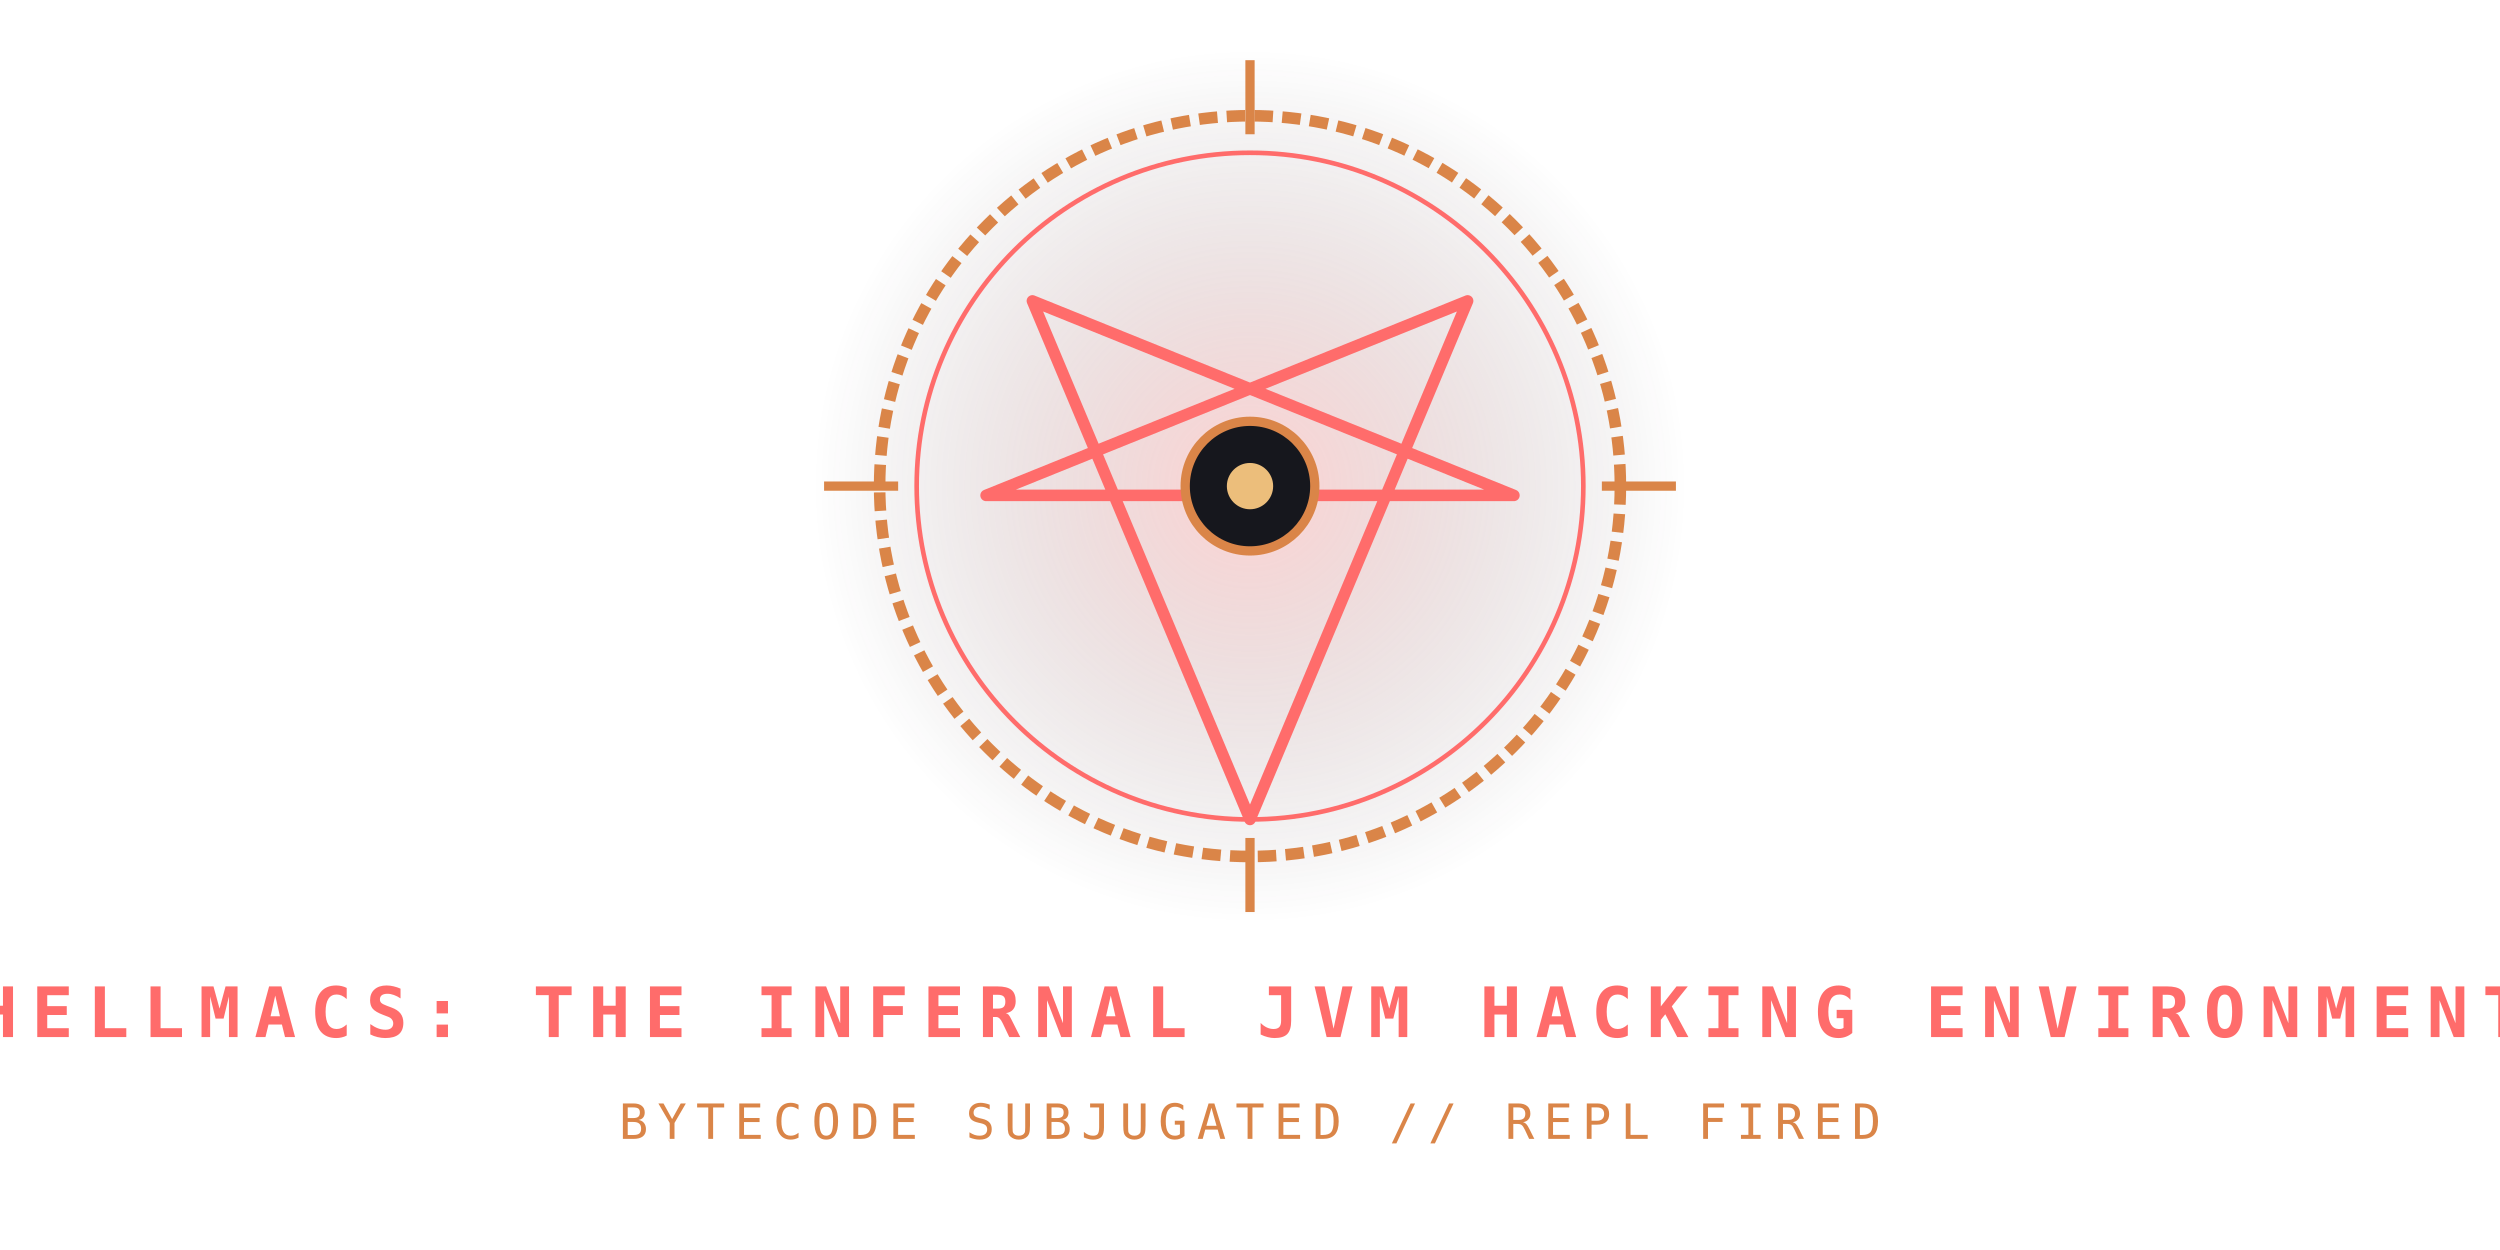
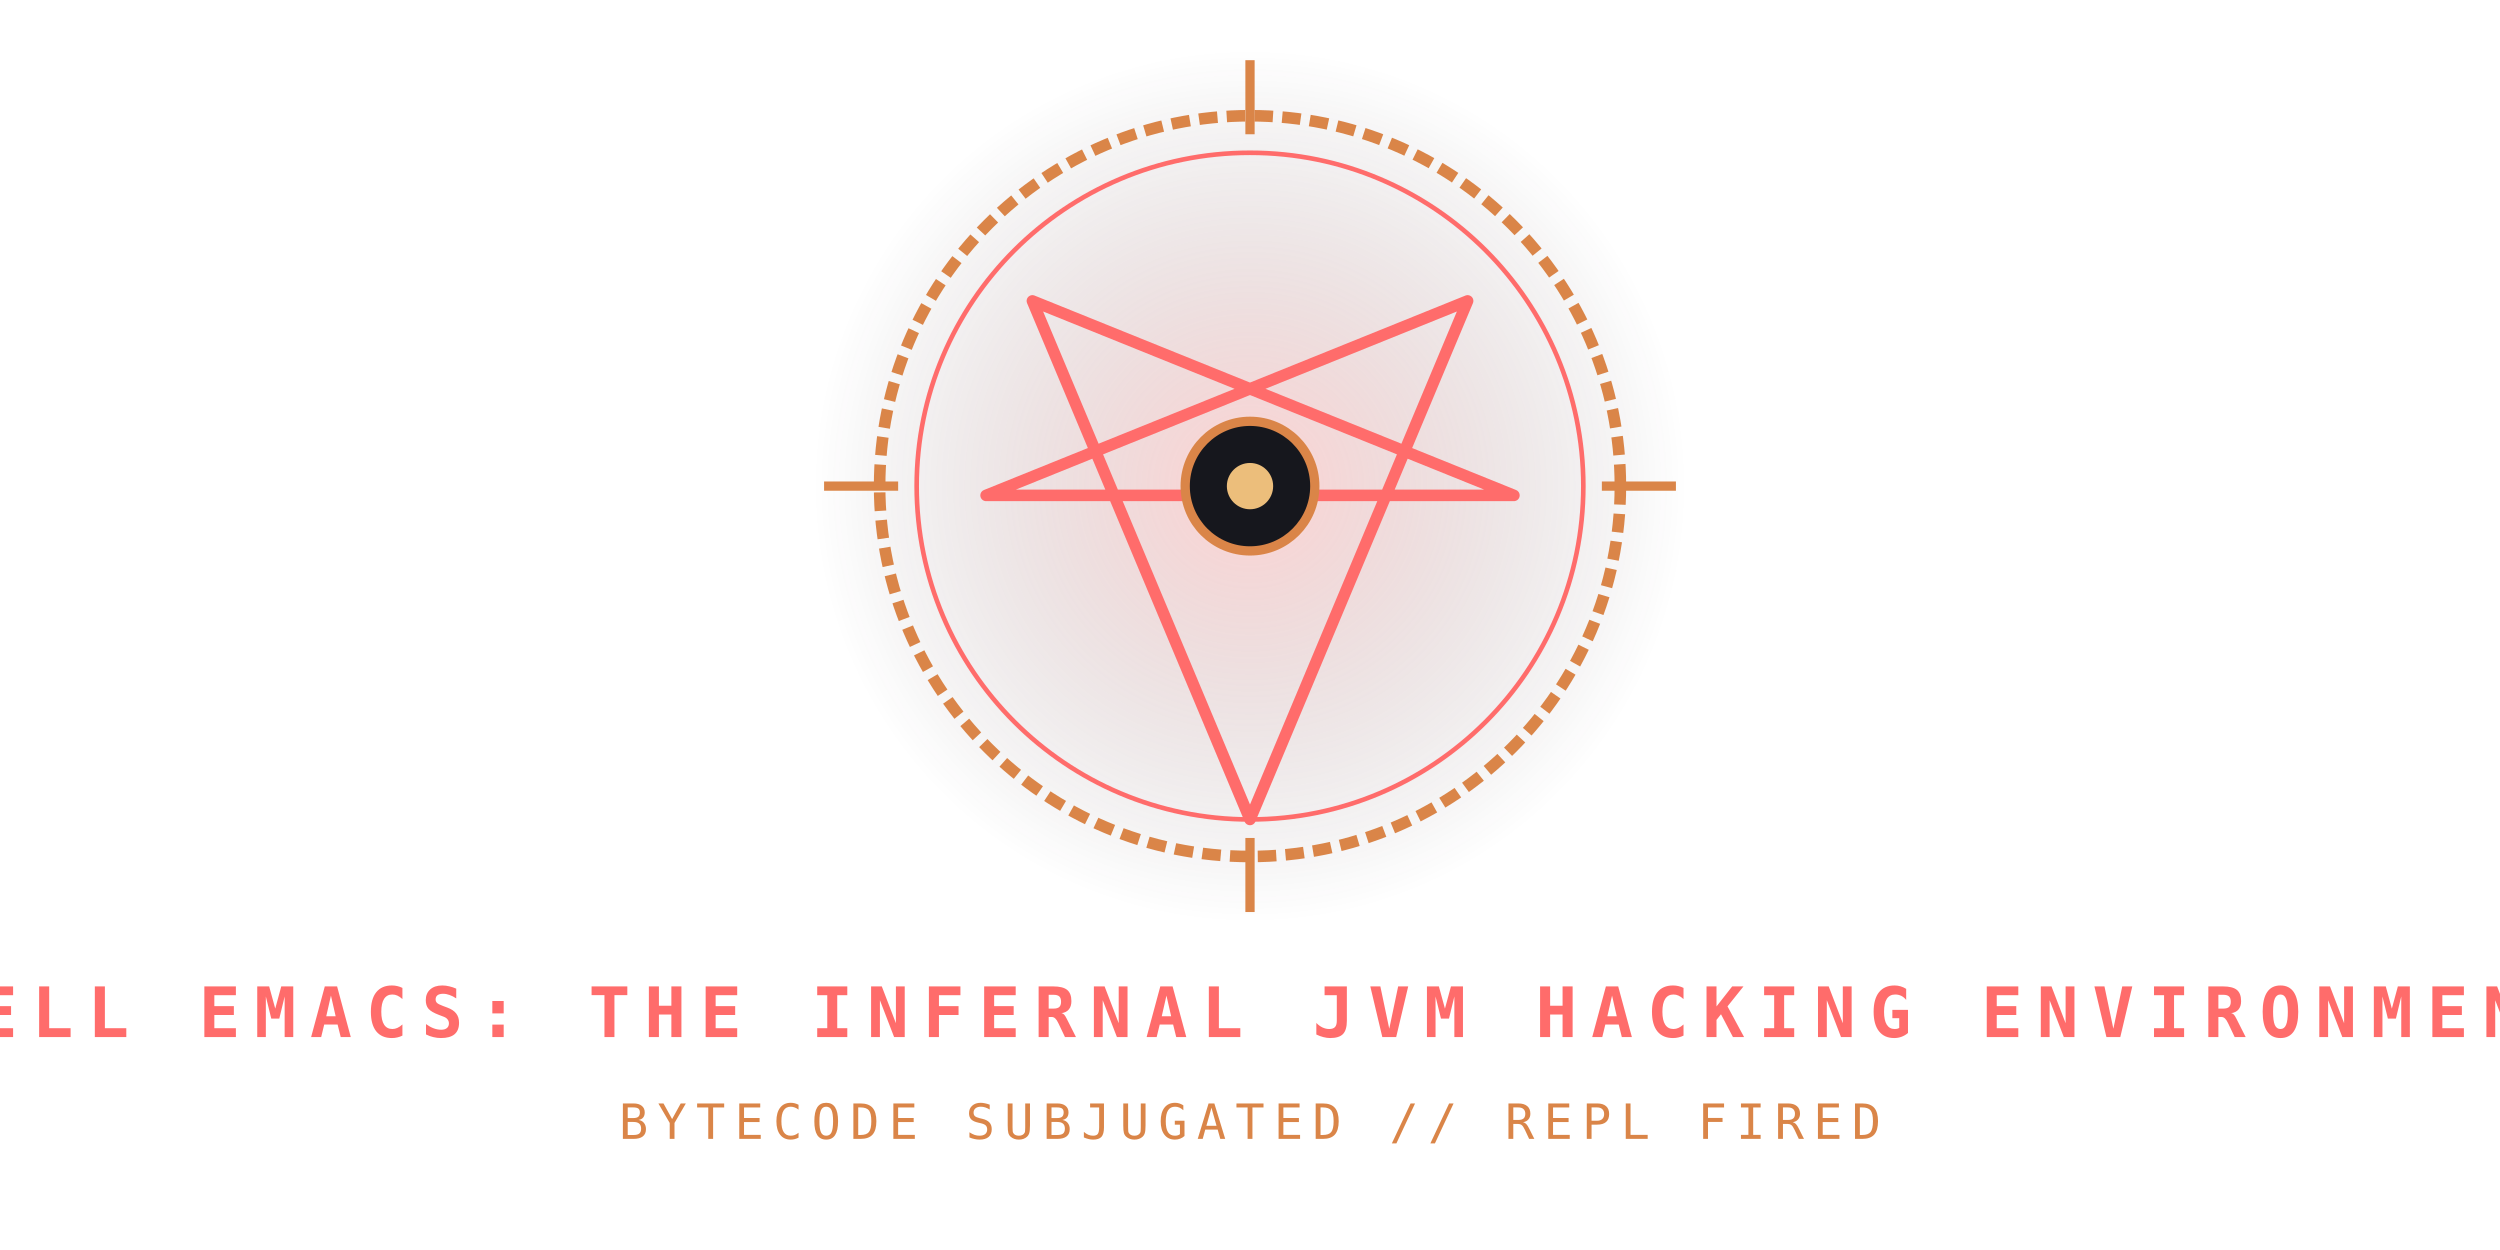
<svg xmlns="http://www.w3.org/2000/svg" viewBox="0 0 540 270" width="100%" height="100%">
  <defs>
    <radialGradient id="emberGlow" cx="50%" cy="50%" r="50%">
      <stop offset="0%" stop-color="#ff6c6b" stop-opacity="0.3" />
      <stop offset="100%" stop-color="#16171d" stop-opacity="0" />
    </radialGradient>
  </defs>
  <circle cx="270" cy="105" r="95" fill="url(#emberGlow)" />
  <circle cx="270" cy="105" r="80" fill="none" stroke="#da8548" stroke-width="2.5" stroke-dasharray="4 2" />
  <circle cx="270" cy="105" r="72" fill="none" stroke="#ff6c6b" stroke-width="1" />
  <polygon points="270,177 223,65 327,107 213,107 317,65" fill="none" stroke="#ff6c6b" stroke-width="2.5" stroke-linejoin="round" />
  <circle cx="270" cy="105" r="14" fill="#16171d" stroke="#da8548" stroke-width="2" />
  <circle cx="270" cy="105" r="5" fill="#ecbe7b" />
  <line x1="270" y1="13" x2="270" y2="29" stroke="#da8548" stroke-width="2" />
  <line x1="270" y1="181" x2="270" y2="197" stroke="#da8548" stroke-width="2" />
  <line x1="178" y1="105" x2="194" y2="105" stroke="#da8548" stroke-width="2" />
  <line x1="346" y1="105" x2="362" y2="105" stroke="#da8548" stroke-width="2" />
-   <text x="270" y="224" text-anchor="middle" fill="#ff6c6b" font-family="monospace" font-size="15" font-weight="bold" letter-spacing="3">HELLMACS: THE INFERNAL JVM HACKING ENVIRONMENT</text>
+   <text x="270" y="224" text-anchor="middle" fill="#ff6c6b" font-family="monospace" font-size="15" font-weight="bold" letter-spacing="3">HELL EMACS: THE INFERNAL JVM HACKING ENVIRONMENT</text>
  <text x="270" y="246" text-anchor="middle" fill="#da8548" font-family="monospace" font-size="10.5" letter-spacing="2">BYTECODE SUBJUGATED // REPL FIRED</text>
</svg>
